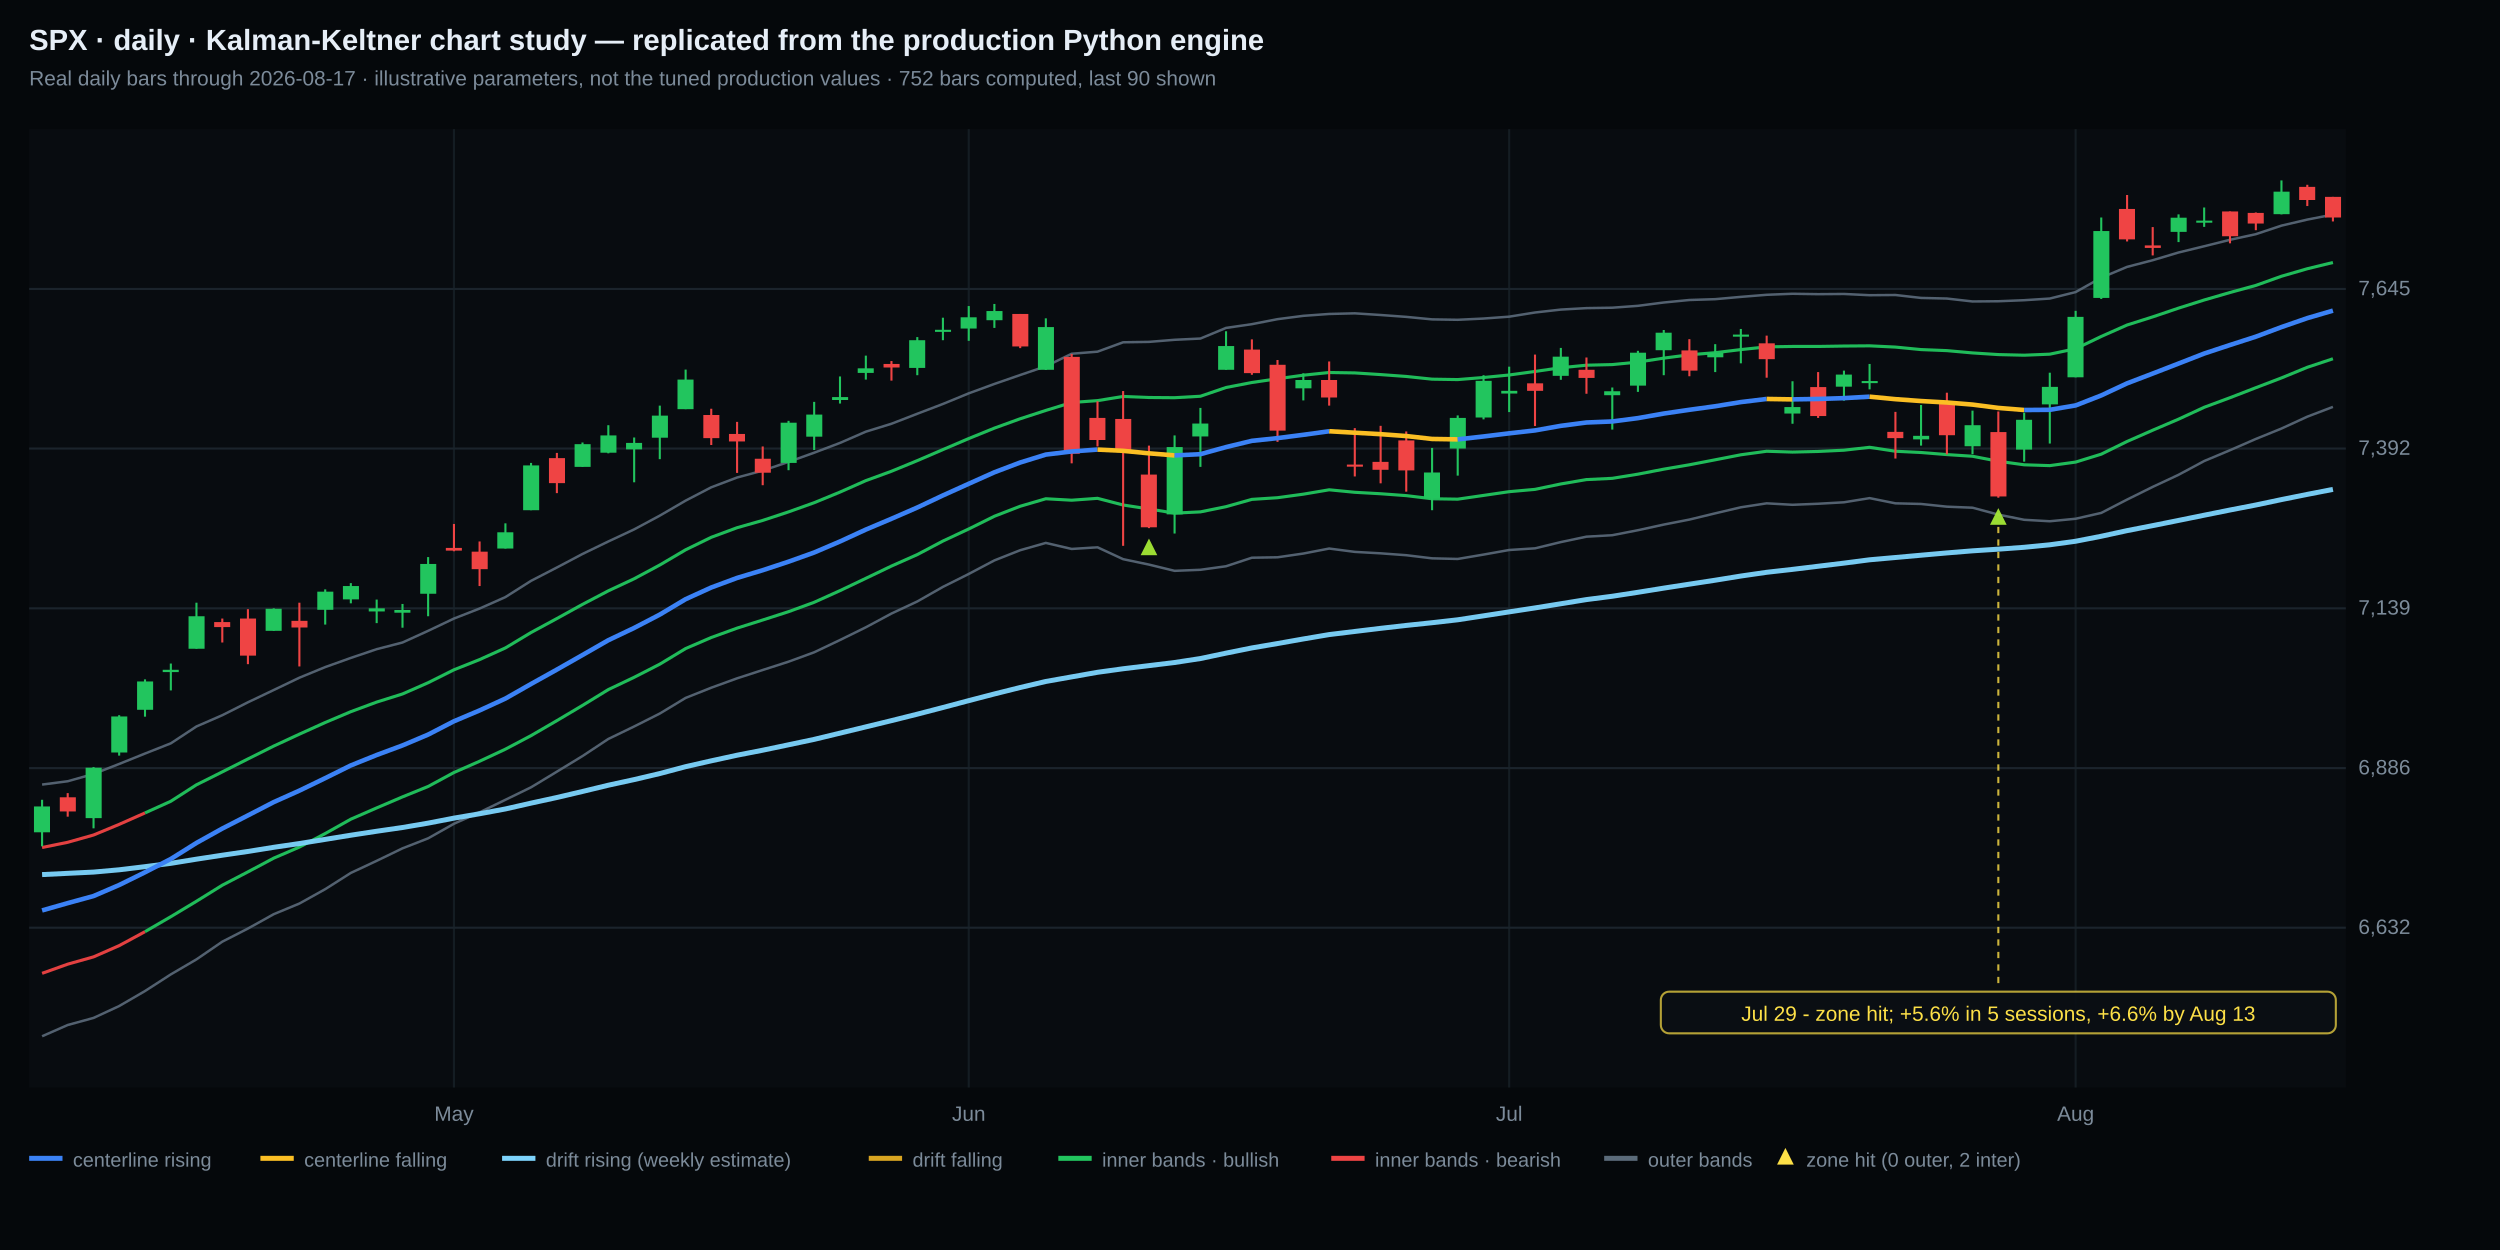
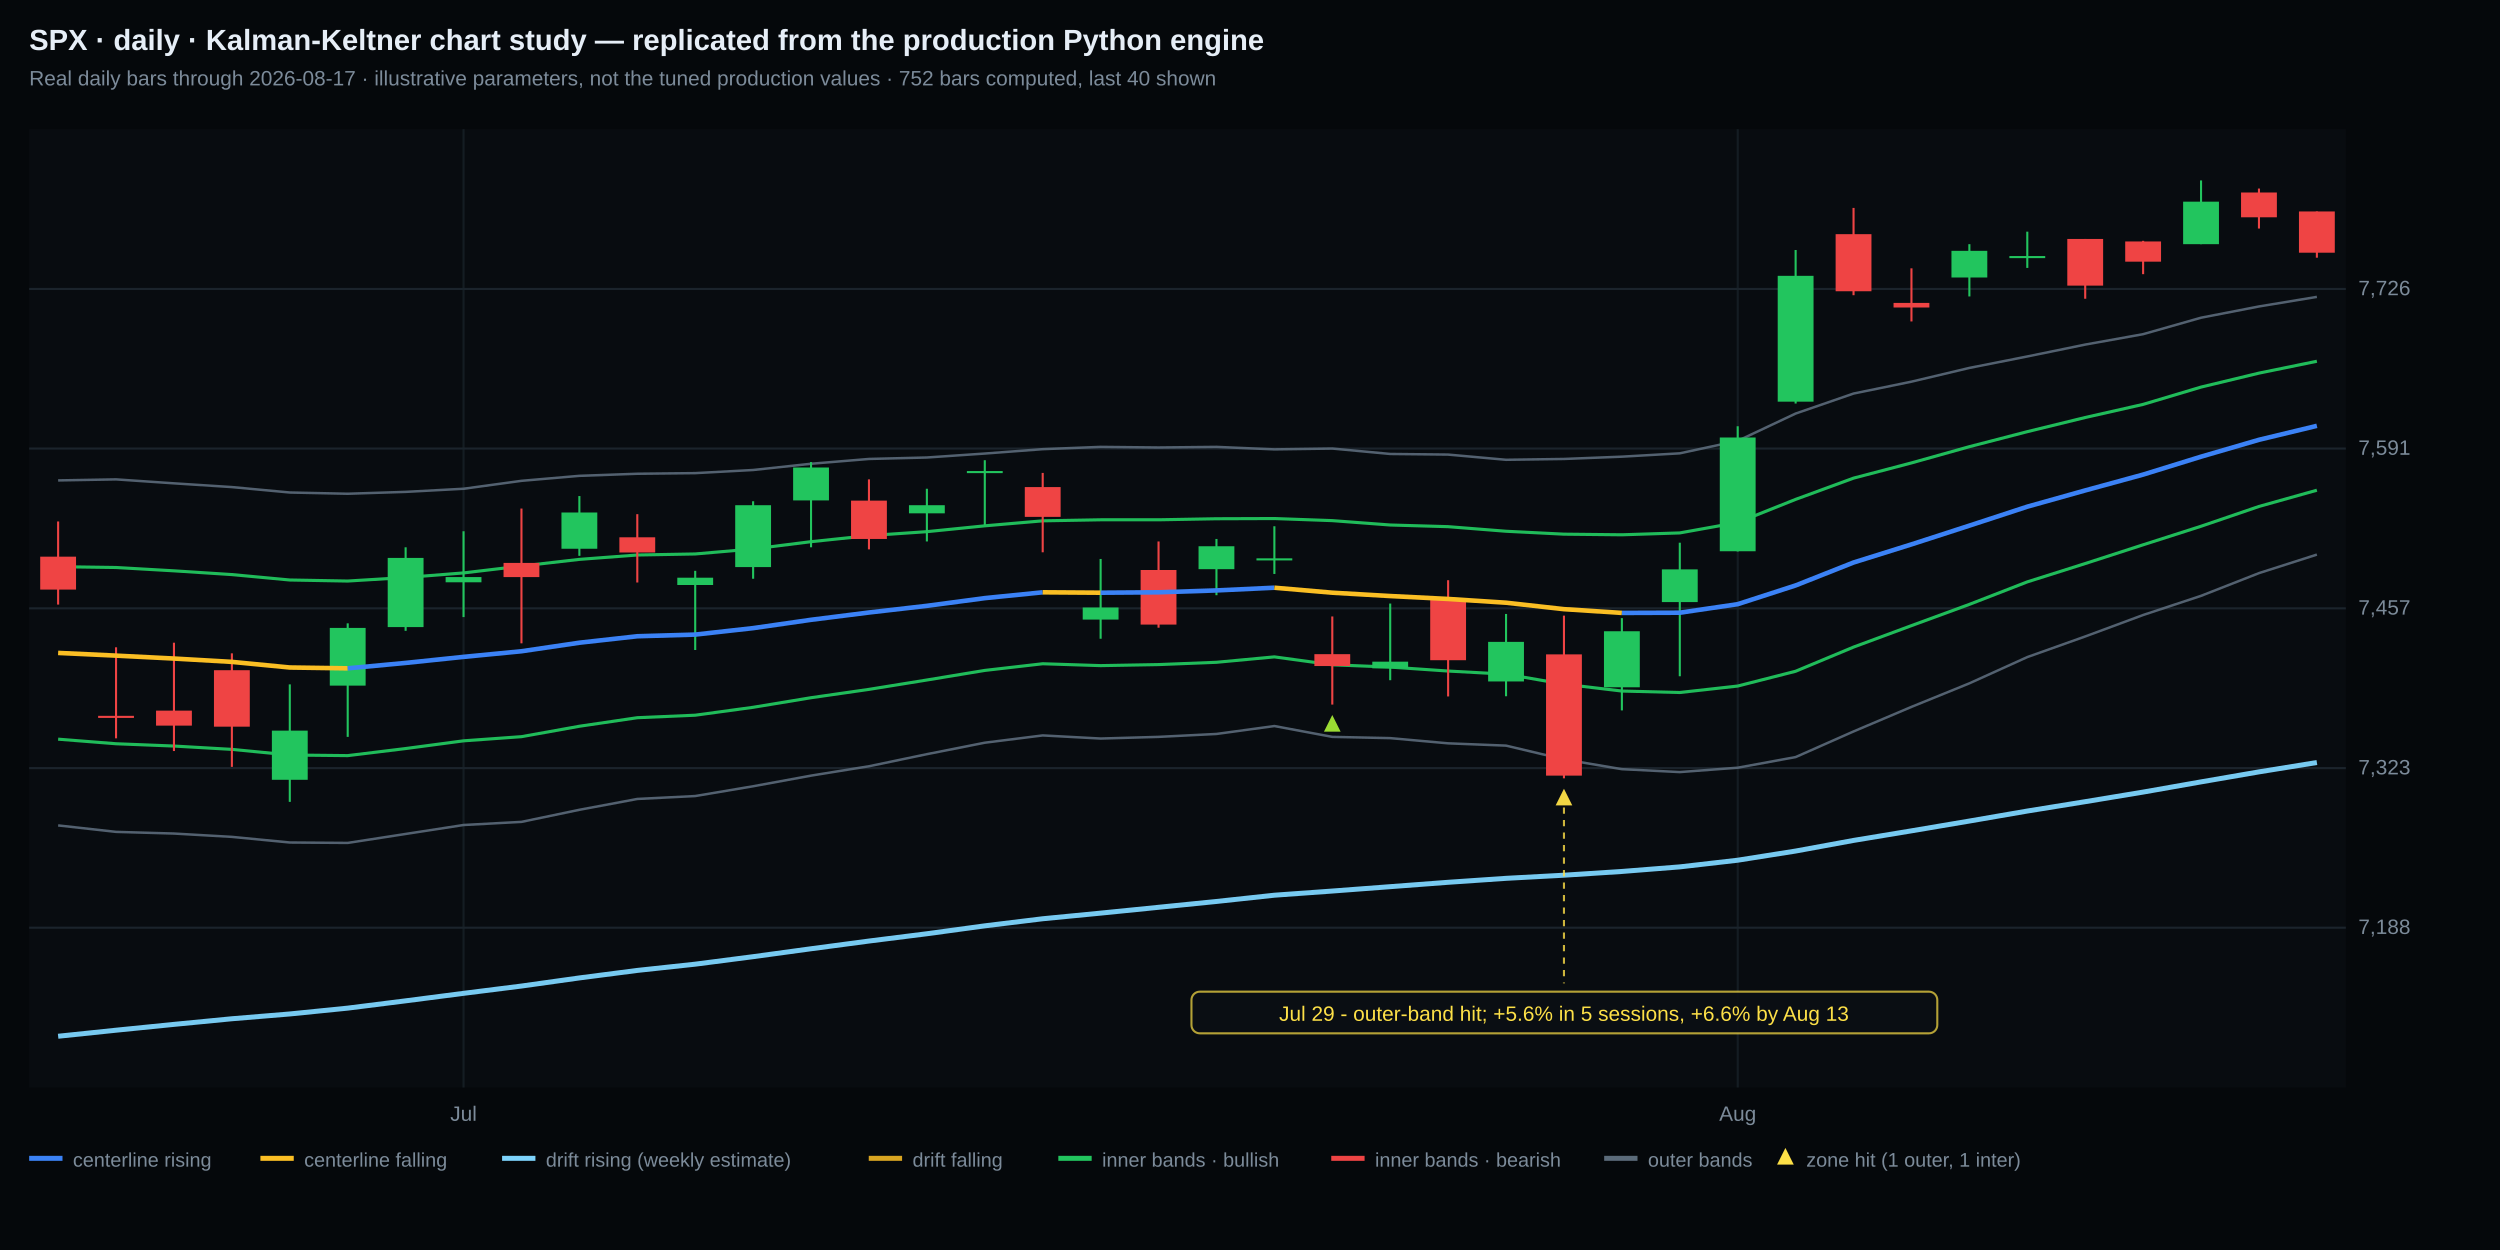
<svg xmlns="http://www.w3.org/2000/svg" viewBox="0 0 1200 600" role="img" font-family="Segoe UI, Arial, Helvetica, sans-serif">
  <rect x="0" y="0" width="1200" height="600" fill="#05080B" />
  <rect x="14" y="62" width="1112" height="460" fill="#080C10" />
  <line x1="14" y1="445.3" x2="1126" y2="445.3" stroke="#1B242C" />
-   <text x="1132" y="448.3" font-size="10" fill="#7C8B9A">6,632</text>
+   <text x="1132" y="448.3" font-size="10" fill="#7C8B9A">7,188</text>
  <line x1="14" y1="368.7" x2="1126" y2="368.7" stroke="#1B242C" />
-   <text x="1132" y="371.7" font-size="10" fill="#7C8B9A">6,886</text>
+   <text x="1132" y="371.7" font-size="10" fill="#7C8B9A">7,323</text>
  <line x1="14" y1="292.0" x2="1126" y2="292.0" stroke="#1B242C" />
-   <text x="1132" y="295.0" font-size="10" fill="#7C8B9A">7,139</text>
+   <text x="1132" y="295.0" font-size="10" fill="#7C8B9A">7,457</text>
  <line x1="14" y1="215.3" x2="1126" y2="215.3" stroke="#1B242C" />
-   <text x="1132" y="218.3" font-size="10" fill="#7C8B9A">7,392</text>
+   <text x="1132" y="218.3" font-size="10" fill="#7C8B9A">7,591</text>
  <line x1="14" y1="138.7" x2="1126" y2="138.7" stroke="#1B242C" />
-   <text x="1132" y="141.7" font-size="10" fill="#7C8B9A">7,645</text>
-   <line x1="217.9" y1="62" x2="217.9" y2="522" stroke="#1B242C" stroke-opacity="0.7" />
-   <text x="217.9" y="538" font-size="10" fill="#7C8B9A" text-anchor="middle">May</text>
-   <line x1="465.0" y1="62" x2="465.0" y2="522" stroke="#1B242C" stroke-opacity="0.7" />
-   <text x="465.0" y="538" font-size="10" fill="#7C8B9A" text-anchor="middle">Jun</text>
-   <line x1="724.4" y1="62" x2="724.4" y2="522" stroke="#1B242C" stroke-opacity="0.7" />
-   <text x="724.4" y="538" font-size="10" fill="#7C8B9A" text-anchor="middle">Jul</text>
-   <line x1="996.3" y1="62" x2="996.3" y2="522" stroke="#1B242C" stroke-opacity="0.7" />
-   <text x="996.3" y="538" font-size="10" fill="#7C8B9A" text-anchor="middle">Aug</text>
-   <polyline points="20.2,376.6 32.5,375.0 44.9,371.5 57.2,366.7 69.6,361.7 82.0,356.8 94.3,348.7 106.7,343.3 119.0,337.1 131.4,331.2 143.7,325.3 156.1,320.2 168.4,315.8 180.8,311.6 193.2,308.4 205.5,302.8 217.9,296.9 230.2,292.1 242.6,286.6 254.9,278.8 267.3,272.4 279.6,265.9 292.0,259.9 304.4,254.1 316.7,247.5 329.1,240.3 341.4,233.9 353.8,229.2 366.1,225.9 378.5,221.7 390.8,217.3 403.2,212.6 415.6,207.2 427.9,203.4 440.3,198.6 452.6,193.9 465.0,188.8 477.3,184.3 489.7,180.0 502.0,175.8 514.4,169.8 526.8,168.8 539.1,164.3 551.5,164.1 563.8,163.1 576.2,162.5 588.5,157.4 600.9,155.6 613.2,153.2 625.6,151.6 638.0,150.7 650.3,150.4 662.7,151.2 675.0,152.1 687.4,153.3 699.7,153.5 712.1,152.9 724.4,152.0 736.8,150.0 749.2,148.6 761.5,147.9 773.9,147.7 786.2,146.8 798.6,145.2 810.9,144.0 823.3,143.6 835.6,142.5 848.0,141.5 860.4,141.0 872.7,141.2 885.1,141.1 897.4,141.7 909.8,141.6 922.1,143.0 934.5,143.3 946.8,144.7 959.2,144.6 971.6,144.1 983.9,143.3 996.3,140.2 1008.6,133.3 1021.0,128.1 1033.3,124.9 1045.7,121.2 1058.0,118.2 1070.4,115.1 1082.8,112.4 1095.1,108.3 1107.5,105.4 1119.8,103.0" fill="none" stroke="#5B6B7A" stroke-width="1.2" stroke-opacity="0.9" />
-   <polyline points="20.2,497.4 32.5,492.0 44.9,488.6 57.2,482.9 69.6,475.7 82.0,467.7 94.3,460.5 106.7,452.0 119.0,445.7 131.4,438.8 143.7,433.7 156.1,426.8 168.4,419.0 180.8,413.2 193.2,407.2 205.5,402.4 217.9,395.4 230.2,389.9 242.6,383.9 254.9,377.9 267.3,370.4 279.6,362.9 292.0,354.7 304.4,348.7 316.7,342.5 329.1,335.0 341.4,330.1 353.8,325.6 366.1,321.6 378.5,317.6 390.8,313.1 403.2,307.2 415.6,301.1 427.9,294.5 440.3,288.7 452.6,281.7 465.0,275.5 477.3,269.0 489.7,264.1 502.0,260.6 514.4,263.5 526.8,262.7 539.1,268.4 551.5,271.0 563.8,274.0 576.2,273.5 588.5,271.8 600.9,267.7 613.2,267.5 625.6,265.7 638.0,263.3 650.3,264.9 662.7,265.6 675.0,266.5 687.4,268.0 699.7,268.3 712.1,266.2 724.4,264.0 736.8,263.2 749.2,260.2 761.5,257.6 773.9,256.9 786.2,254.5 798.6,251.8 810.9,249.4 823.3,246.4 835.6,243.5 848.0,241.6 860.4,242.3 872.7,241.8 885.1,241.1 897.4,239.1 909.8,241.6 922.1,241.9 934.5,243.2 946.8,243.7 959.2,247.0 971.6,249.5 983.9,250.2 996.3,249.0 1008.6,246.2 1021.0,239.8 1033.3,233.7 1045.7,227.9 1058.0,221.3 1070.4,216.1 1082.8,210.7 1095.1,205.7 1107.5,200.0 1119.8,195.3" fill="none" stroke="#5B6B7A" stroke-width="1.2" stroke-opacity="0.9" />
-   <polyline points="20.2,406.8 32.5,404.3 44.9,400.8 57.2,395.7 69.6,390.2" fill="none" stroke="#EF4444" stroke-width="1.5" stroke-opacity="0.95" />
-   <polyline points="69.6,390.2 82.0,384.6 94.3,376.7 106.7,370.5 119.0,364.3 131.4,358.1 143.7,352.4 156.1,346.8 168.4,341.6 180.8,337.0 193.2,333.1 205.5,327.7 217.9,321.5 230.2,316.6 242.6,311.0 254.9,303.6 267.3,296.9 279.6,290.1 292.0,283.6 304.4,277.8 316.7,271.2 329.1,263.9 341.4,257.9 353.8,253.3 366.1,249.8 378.5,245.7 390.8,241.3 403.2,236.2 415.6,230.7 427.9,226.2 440.3,221.1 452.6,215.8 465.0,210.5 477.3,205.5 489.7,201.0 502.0,197.0 514.4,193.2 526.8,192.3 539.1,190.3 551.5,190.8 563.8,190.9 576.2,190.2 588.5,186.0 600.9,183.6 613.2,181.8 625.6,180.1 638.0,178.8 650.3,179.0 662.7,179.8 675.0,180.7 687.4,182.0 699.7,182.2 712.1,181.2 724.4,180.0 736.8,178.3 749.2,176.5 761.5,175.3 773.9,175.0 786.2,173.8 798.6,171.9 810.9,170.3 823.3,169.3 835.6,167.8 848.0,166.5 860.4,166.3 872.7,166.3 885.1,166.1 897.4,166.0 909.8,166.6 922.1,167.8 934.5,168.3 946.8,169.4 959.2,170.2 971.6,170.5 983.9,170.0 996.3,167.4 1008.6,161.5 1021.0,156.0 1033.3,152.1 1045.7,147.9 1058.0,144.0 1070.4,140.4 1082.8,137.0 1095.1,132.6 1107.5,129.0 1119.8,126.0" fill="none" stroke="#22C55E" stroke-width="1.5" stroke-opacity="0.95" />
-   <polyline points="20.2,467.2 32.5,462.8 44.9,459.3 57.2,453.9 69.6,447.2" fill="none" stroke="#EF4444" stroke-width="1.5" stroke-opacity="0.95" />
-   <polyline points="69.6,447.2 82.0,440.0 94.3,432.6 106.7,424.9 119.0,418.5 131.4,411.9 143.7,406.6 156.1,400.1 168.4,393.2 180.8,387.8 193.2,382.5 205.5,377.5 217.9,370.8 230.2,365.4 242.6,359.6 254.9,353.1 267.3,345.9 279.6,338.6 292.0,331.0 304.4,325.1 316.7,318.8 329.1,311.3 341.4,306.0 353.8,301.5 366.1,297.6 378.5,293.6 390.8,289.1 403.2,283.5 415.6,277.6 427.9,271.7 440.3,266.2 452.6,259.7 465.0,253.9 477.3,247.8 489.7,243.0 502.0,239.4 514.4,240.1 526.8,239.2 539.1,242.4 551.5,244.3 563.8,246.3 576.2,245.7 588.5,243.2 600.9,239.7 613.2,238.9 625.6,237.2 638.0,235.1 650.3,236.3 662.7,237.0 675.0,237.9 687.4,239.4 699.7,239.6 712.1,237.8 724.4,236.0 736.8,234.9 749.2,232.3 761.5,230.2 773.9,229.6 786.2,227.6 798.6,225.2 810.9,223.1 823.3,220.7 835.6,218.3 848.0,216.6 860.4,217.0 872.7,216.7 885.1,216.1 897.4,214.7 909.8,216.6 922.1,217.2 934.5,218.2 946.8,219.0 959.2,221.4 971.6,223.1 983.9,223.5 996.3,221.8 1008.6,218.0 1021.0,211.9 1033.3,206.5 1045.7,201.2 1058.0,195.5 1070.4,190.9 1082.8,186.1 1095.1,181.4 1107.5,176.3 1119.8,172.2" fill="none" stroke="#22C55E" stroke-width="1.5" stroke-opacity="0.95" />
-   <line x1="20.2" y1="383.9" x2="20.2" y2="406.2" stroke="#22C55E" stroke-width="1" />
-   <rect x="16.3" y="387.1" width="7.7" height="12.4" fill="#22C55E" />
-   <line x1="32.5" y1="380.7" x2="32.5" y2="392.0" stroke="#EF4444" stroke-width="1" />
-   <rect x="28.7" y="382.7" width="7.7" height="6.8" fill="#EF4444" />
-   <line x1="44.9" y1="368.2" x2="44.9" y2="397.6" stroke="#22C55E" stroke-width="1" />
-   <rect x="41.1" y="368.5" width="7.7" height="24.2" fill="#22C55E" />
-   <line x1="57.2" y1="343.3" x2="57.2" y2="362.7" stroke="#22C55E" stroke-width="1" />
-   <rect x="53.4" y="343.9" width="7.7" height="17.3" fill="#22C55E" />
-   <line x1="69.6" y1="326.1" x2="69.6" y2="344.0" stroke="#22C55E" stroke-width="1" />
-   <rect x="65.8" y="327.1" width="7.7" height="13.6" fill="#22C55E" />
-   <line x1="82.0" y1="318.5" x2="82.0" y2="331.4" stroke="#22C55E" stroke-width="1" />
-   <rect x="78.1" y="321.5" width="7.7" height="1.1" fill="#22C55E" />
-   <line x1="94.3" y1="289.3" x2="94.3" y2="311.4" stroke="#22C55E" stroke-width="1" />
-   <rect x="90.5" y="295.8" width="7.7" height="15.6" fill="#22C55E" />
-   <line x1="106.7" y1="296.9" x2="106.7" y2="308.4" stroke="#EF4444" stroke-width="1" />
-   <rect x="102.8" y="298.6" width="7.7" height="2.4" fill="#EF4444" />
-   <line x1="119.0" y1="292.4" x2="119.0" y2="318.8" stroke="#EF4444" stroke-width="1" />
-   <rect x="115.2" y="296.9" width="7.7" height="17.8" fill="#EF4444" />
-   <line x1="131.4" y1="292.0" x2="131.4" y2="302.8" stroke="#22C55E" stroke-width="1" />
-   <rect x="127.5" y="292.2" width="7.7" height="10.6" fill="#22C55E" />
-   <line x1="143.7" y1="289.3" x2="143.7" y2="319.9" stroke="#EF4444" stroke-width="1" />
-   <rect x="139.9" y="298.0" width="7.7" height="3.2" fill="#EF4444" />
-   <line x1="156.1" y1="282.9" x2="156.1" y2="299.8" stroke="#22C55E" stroke-width="1" />
-   <rect x="152.3" y="284.0" width="7.7" height="8.7" fill="#22C55E" />
-   <line x1="168.4" y1="279.9" x2="168.4" y2="289.6" stroke="#22C55E" stroke-width="1" />
-   <rect x="164.6" y="281.3" width="7.7" height="6.4" fill="#22C55E" />
-   <line x1="180.8" y1="287.8" x2="180.8" y2="299.1" stroke="#22C55E" stroke-width="1" />
-   <rect x="177.0" y="292.0" width="7.7" height="1.5" fill="#22C55E" />
-   <line x1="193.2" y1="289.9" x2="193.2" y2="301.3" stroke="#22C55E" stroke-width="1" />
-   <rect x="189.3" y="292.8" width="7.7" height="1.3" fill="#22C55E" />
-   <line x1="205.5" y1="267.4" x2="205.5" y2="295.8" stroke="#22C55E" stroke-width="1" />
-   <rect x="201.7" y="270.7" width="7.7" height="14.3" fill="#22C55E" />
-   <line x1="217.9" y1="251.5" x2="217.9" y2="264.6" stroke="#EF4444" stroke-width="1" />
-   <rect x="214.0" y="263.0" width="7.7" height="1.3" fill="#EF4444" />
-   <line x1="230.2" y1="259.9" x2="230.2" y2="281.3" stroke="#EF4444" stroke-width="1" />
-   <rect x="226.4" y="264.8" width="7.7" height="8.4" fill="#EF4444" />
-   <line x1="242.6" y1="251.2" x2="242.6" y2="263.3" stroke="#22C55E" stroke-width="1" />
-   <rect x="238.7" y="255.5" width="7.7" height="7.8" fill="#22C55E" />
-   <line x1="254.9" y1="222.2" x2="254.9" y2="244.9" stroke="#22C55E" stroke-width="1" />
-   <rect x="251.1" y="223.4" width="7.7" height="21.5" fill="#22C55E" />
-   <line x1="267.3" y1="217.4" x2="267.3" y2="236.7" stroke="#EF4444" stroke-width="1" />
-   <rect x="263.5" y="219.9" width="7.7" height="12.0" fill="#EF4444" />
-   <line x1="279.6" y1="212.4" x2="279.6" y2="224.1" stroke="#22C55E" stroke-width="1" />
-   <rect x="275.8" y="213.2" width="7.7" height="10.9" fill="#22C55E" />
-   <line x1="292.0" y1="204.1" x2="292.0" y2="217.6" stroke="#22C55E" stroke-width="1" />
-   <rect x="288.2" y="209.0" width="7.7" height="8.3" fill="#22C55E" />
-   <line x1="304.4" y1="210.0" x2="304.4" y2="231.5" stroke="#22C55E" stroke-width="1" />
-   <rect x="300.5" y="212.6" width="7.7" height="3.1" fill="#22C55E" />
-   <line x1="316.7" y1="194.7" x2="316.7" y2="220.4" stroke="#22C55E" stroke-width="1" />
-   <rect x="312.9" y="199.5" width="7.7" height="10.6" fill="#22C55E" />
-   <line x1="329.1" y1="177.4" x2="329.1" y2="196.4" stroke="#22C55E" stroke-width="1" />
-   <rect x="325.2" y="182.2" width="7.7" height="14.2" fill="#22C55E" />
-   <line x1="341.4" y1="196.2" x2="341.4" y2="213.6" stroke="#EF4444" stroke-width="1" />
-   <rect x="337.6" y="199.2" width="7.7" height="11.1" fill="#EF4444" />
-   <line x1="353.8" y1="202.5" x2="353.8" y2="227.0" stroke="#EF4444" stroke-width="1" />
-   <rect x="349.9" y="208.3" width="7.7" height="3.6" fill="#EF4444" />
-   <line x1="366.1" y1="214.3" x2="366.1" y2="232.9" stroke="#EF4444" stroke-width="1" />
-   <rect x="362.3" y="220.2" width="7.7" height="6.7" fill="#EF4444" />
-   <line x1="378.5" y1="202.0" x2="378.5" y2="225.7" stroke="#22C55E" stroke-width="1" />
-   <rect x="374.7" y="202.9" width="7.7" height="19.3" fill="#22C55E" />
-   <line x1="390.8" y1="192.9" x2="390.8" y2="216.0" stroke="#22C55E" stroke-width="1" />
-   <rect x="387.0" y="199.0" width="7.7" height="10.6" fill="#22C55E" />
-   <line x1="403.2" y1="180.7" x2="403.2" y2="193.7" stroke="#22C55E" stroke-width="1" />
-   <rect x="399.4" y="190.6" width="7.7" height="1.4" fill="#22C55E" />
-   <line x1="415.6" y1="170.7" x2="415.6" y2="182.2" stroke="#22C55E" stroke-width="1" />
-   <rect x="411.7" y="176.8" width="7.7" height="2.2" fill="#22C55E" />
-   <line x1="427.9" y1="173.3" x2="427.9" y2="182.7" stroke="#EF4444" stroke-width="1" />
-   <rect x="424.1" y="174.7" width="7.7" height="1.7" fill="#EF4444" />
-   <line x1="440.3" y1="161.8" x2="440.3" y2="180.1" stroke="#22C55E" stroke-width="1" />
-   <rect x="436.4" y="163.3" width="7.7" height="13.3" fill="#22C55E" />
-   <line x1="452.6" y1="152.5" x2="452.6" y2="163.3" stroke="#22C55E" stroke-width="1" />
-   <rect x="448.8" y="158.3" width="7.7" height="1.0" fill="#22C55E" />
-   <line x1="465.0" y1="146.9" x2="465.0" y2="163.6" stroke="#22C55E" stroke-width="1" />
-   <rect x="461.1" y="152.3" width="7.7" height="5.4" fill="#22C55E" />
-   <line x1="477.3" y1="145.9" x2="477.3" y2="157.4" stroke="#22C55E" stroke-width="1" />
-   <rect x="473.5" y="149.3" width="7.7" height="4.4" fill="#22C55E" />
-   <line x1="489.7" y1="150.7" x2="489.7" y2="167.1" stroke="#EF4444" stroke-width="1" />
-   <rect x="485.9" y="150.7" width="7.7" height="15.6" fill="#EF4444" />
-   <line x1="502.0" y1="152.8" x2="502.0" y2="177.6" stroke="#22C55E" stroke-width="1" />
-   <rect x="498.2" y="157.0" width="7.7" height="20.5" fill="#22C55E" />
-   <line x1="514.4" y1="169.9" x2="514.4" y2="222.4" stroke="#EF4444" stroke-width="1" />
-   <rect x="510.6" y="171.3" width="7.7" height="46.5" fill="#EF4444" />
-   <line x1="526.8" y1="192.6" x2="526.8" y2="214.3" stroke="#EF4444" stroke-width="1" />
-   <rect x="522.9" y="200.6" width="7.7" height="10.6" fill="#EF4444" />
-   <line x1="539.1" y1="187.7" x2="539.1" y2="262.0" stroke="#EF4444" stroke-width="1" />
-   <rect x="535.3" y="201.1" width="7.7" height="15.8" fill="#EF4444" />
-   <line x1="551.5" y1="213.9" x2="551.5" y2="253.5" stroke="#EF4444" stroke-width="1" />
-   <rect x="547.6" y="227.8" width="7.7" height="25.3" fill="#EF4444" />
-   <line x1="563.8" y1="209.0" x2="563.8" y2="256.1" stroke="#22C55E" stroke-width="1" />
-   <rect x="560.0" y="214.6" width="7.7" height="32.3" fill="#22C55E" />
-   <line x1="576.2" y1="195.8" x2="576.2" y2="224.1" stroke="#22C55E" stroke-width="1" />
-   <rect x="572.3" y="203.3" width="7.7" height="6.2" fill="#22C55E" />
-   <line x1="588.5" y1="159.0" x2="588.5" y2="177.5" stroke="#22C55E" stroke-width="1" />
-   <rect x="584.7" y="166.1" width="7.7" height="11.4" fill="#22C55E" />
-   <line x1="600.9" y1="162.9" x2="600.9" y2="179.9" stroke="#EF4444" stroke-width="1" />
-   <rect x="597.1" y="167.8" width="7.7" height="11.3" fill="#EF4444" />
-   <line x1="613.2" y1="172.8" x2="613.2" y2="212.1" stroke="#EF4444" stroke-width="1" />
-   <rect x="609.4" y="175.1" width="7.7" height="31.6" fill="#EF4444" />
-   <line x1="625.6" y1="179.2" x2="625.6" y2="192.2" stroke="#22C55E" stroke-width="1" />
-   <rect x="621.8" y="182.4" width="7.7" height="4.0" fill="#22C55E" />
-   <line x1="638.0" y1="173.5" x2="638.0" y2="194.7" stroke="#EF4444" stroke-width="1" />
-   <rect x="634.1" y="182.4" width="7.7" height="8.4" fill="#EF4444" />
-   <line x1="650.3" y1="205.5" x2="650.3" y2="228.7" stroke="#EF4444" stroke-width="1" />
-   <rect x="646.5" y="223.0" width="7.7" height="1.0" fill="#EF4444" />
-   <line x1="662.7" y1="204.4" x2="662.7" y2="232.0" stroke="#EF4444" stroke-width="1" />
-   <rect x="658.8" y="221.7" width="7.7" height="3.8" fill="#EF4444" />
-   <line x1="675.0" y1="207.1" x2="675.0" y2="236.0" stroke="#EF4444" stroke-width="1" />
-   <rect x="671.2" y="211.4" width="7.7" height="14.4" fill="#EF4444" />
-   <line x1="687.4" y1="215.0" x2="687.4" y2="244.9" stroke="#22C55E" stroke-width="1" />
-   <rect x="683.5" y="226.8" width="7.7" height="12.5" fill="#22C55E" />
-   <line x1="699.7" y1="199.4" x2="699.7" y2="228.3" stroke="#22C55E" stroke-width="1" />
-   <rect x="695.9" y="200.6" width="7.7" height="14.7" fill="#22C55E" />
-   <line x1="712.1" y1="180.1" x2="712.1" y2="201.3" stroke="#22C55E" stroke-width="1" />
-   <rect x="708.3" y="182.8" width="7.7" height="17.6" fill="#22C55E" />
-   <line x1="724.4" y1="176.0" x2="724.4" y2="197.8" stroke="#22C55E" stroke-width="1" />
-   <rect x="720.6" y="187.6" width="7.7" height="1.3" fill="#22C55E" />
-   <line x1="736.8" y1="170.2" x2="736.8" y2="204.5" stroke="#EF4444" stroke-width="1" />
-   <rect x="733.0" y="184.0" width="7.7" height="3.6" fill="#EF4444" />
-   <line x1="749.2" y1="167.0" x2="749.2" y2="182.3" stroke="#22C55E" stroke-width="1" />
-   <rect x="745.3" y="171.2" width="7.7" height="9.2" fill="#22C55E" />
-   <line x1="761.5" y1="171.6" x2="761.5" y2="189.0" stroke="#EF4444" stroke-width="1" />
-   <rect x="757.7" y="177.5" width="7.7" height="3.9" fill="#EF4444" />
-   <line x1="773.9" y1="186.0" x2="773.9" y2="206.2" stroke="#22C55E" stroke-width="1" />
-   <rect x="770.0" y="187.8" width="7.7" height="1.9" fill="#22C55E" />
-   <line x1="786.2" y1="168.4" x2="786.2" y2="188.1" stroke="#22C55E" stroke-width="1" />
-   <rect x="782.4" y="169.3" width="7.7" height="15.8" fill="#22C55E" />
-   <line x1="798.6" y1="158.4" x2="798.6" y2="180.1" stroke="#22C55E" stroke-width="1" />
-   <rect x="794.7" y="159.7" width="7.7" height="8.4" fill="#22C55E" />
-   <line x1="810.9" y1="162.8" x2="810.9" y2="180.6" stroke="#EF4444" stroke-width="1" />
-   <rect x="807.1" y="168.2" width="7.7" height="9.7" fill="#EF4444" />
-   <line x1="823.3" y1="165.2" x2="823.3" y2="178.6" stroke="#22C55E" stroke-width="1" />
-   <rect x="819.5" y="169.4" width="7.7" height="2.1" fill="#22C55E" />
-   <line x1="835.6" y1="157.9" x2="835.6" y2="174.4" stroke="#22C55E" stroke-width="1" />
-   <rect x="831.8" y="160.6" width="7.7" height="1.0" fill="#22C55E" />
-   <line x1="848.0" y1="161.1" x2="848.0" y2="181.3" stroke="#EF4444" stroke-width="1" />
-   <rect x="844.2" y="164.8" width="7.7" height="7.6" fill="#EF4444" />
-   <line x1="860.4" y1="183.0" x2="860.4" y2="203.4" stroke="#22C55E" stroke-width="1" />
-   <rect x="856.5" y="195.4" width="7.7" height="3.1" fill="#22C55E" />
-   <line x1="872.7" y1="178.6" x2="872.7" y2="200.6" stroke="#EF4444" stroke-width="1" />
-   <rect x="868.9" y="185.8" width="7.7" height="13.9" fill="#EF4444" />
-   <line x1="885.1" y1="177.9" x2="885.1" y2="192.3" stroke="#22C55E" stroke-width="1" />
-   <rect x="881.2" y="179.8" width="7.7" height="5.8" fill="#22C55E" />
-   <line x1="897.4" y1="174.7" x2="897.4" y2="186.9" stroke="#22C55E" stroke-width="1" />
-   <rect x="893.6" y="182.9" width="7.7" height="1.0" fill="#22C55E" />
-   <line x1="909.8" y1="197.7" x2="909.8" y2="220.1" stroke="#EF4444" stroke-width="1" />
-   <rect x="905.9" y="207.3" width="7.7" height="3.0" fill="#EF4444" />
-   <line x1="922.1" y1="194.4" x2="922.1" y2="213.9" stroke="#22C55E" stroke-width="1" />
-   <rect x="918.3" y="209.2" width="7.7" height="1.7" fill="#22C55E" />
-   <line x1="934.5" y1="188.5" x2="934.5" y2="218.1" stroke="#EF4444" stroke-width="1" />
-   <rect x="930.7" y="193.4" width="7.7" height="15.5" fill="#EF4444" />
-   <line x1="946.8" y1="197.1" x2="946.8" y2="218.0" stroke="#22C55E" stroke-width="1" />
-   <rect x="943.0" y="204.1" width="7.7" height="10.1" fill="#22C55E" />
-   <line x1="959.2" y1="197.5" x2="959.2" y2="238.9" stroke="#EF4444" stroke-width="1" />
-   <rect x="955.4" y="207.4" width="7.7" height="30.9" fill="#EF4444" />
-   <line x1="971.6" y1="198.1" x2="971.6" y2="221.6" stroke="#22C55E" stroke-width="1" />
-   <rect x="967.7" y="201.5" width="7.7" height="14.3" fill="#22C55E" />
-   <line x1="983.9" y1="178.9" x2="983.9" y2="212.9" stroke="#22C55E" stroke-width="1" />
-   <rect x="980.1" y="185.7" width="7.7" height="8.4" fill="#22C55E" />
-   <line x1="996.3" y1="149.2" x2="996.3" y2="181.1" stroke="#22C55E" stroke-width="1" />
-   <rect x="992.4" y="152.1" width="7.7" height="29.0" fill="#22C55E" />
-   <line x1="1008.6" y1="104.4" x2="1008.6" y2="143.5" stroke="#22C55E" stroke-width="1" />
-   <rect x="1004.8" y="110.9" width="7.7" height="32.1" fill="#22C55E" />
-   <line x1="1021.0" y1="93.6" x2="1021.0" y2="115.9" stroke="#EF4444" stroke-width="1" />
-   <rect x="1017.1" y="100.3" width="7.7" height="14.6" fill="#EF4444" />
-   <line x1="1033.3" y1="109.0" x2="1033.3" y2="122.6" stroke="#EF4444" stroke-width="1" />
-   <rect x="1029.5" y="117.8" width="7.7" height="1.2" fill="#EF4444" />
-   <line x1="1045.7" y1="102.9" x2="1045.7" y2="116.2" stroke="#22C55E" stroke-width="1" />
-   <rect x="1041.9" y="104.5" width="7.7" height="6.8" fill="#22C55E" />
-   <line x1="1058.0" y1="99.6" x2="1058.0" y2="108.9" stroke="#22C55E" stroke-width="1" />
-   <rect x="1054.2" y="105.9" width="7.7" height="1.0" fill="#22C55E" />
-   <line x1="1070.4" y1="101.5" x2="1070.4" y2="116.8" stroke="#EF4444" stroke-width="1" />
-   <rect x="1066.6" y="101.5" width="7.7" height="11.9" fill="#EF4444" />
-   <line x1="1082.8" y1="102.0" x2="1082.8" y2="110.5" stroke="#EF4444" stroke-width="1" />
-   <rect x="1078.9" y="102.2" width="7.7" height="5.1" fill="#EF4444" />
-   <line x1="1095.1" y1="86.6" x2="1095.1" y2="102.9" stroke="#22C55E" stroke-width="1" />
-   <rect x="1091.3" y="92.0" width="7.7" height="10.8" fill="#22C55E" />
-   <line x1="1107.5" y1="88.7" x2="1107.5" y2="98.9" stroke="#EF4444" stroke-width="1" />
-   <rect x="1103.6" y="89.7" width="7.7" height="6.3" fill="#EF4444" />
-   <line x1="1119.8" y1="94.5" x2="1119.8" y2="106.3" stroke="#EF4444" stroke-width="1" />
-   <rect x="1116.0" y="94.5" width="7.7" height="9.9" fill="#EF4444" />
-   <polyline points="20.2,419.8 32.5,419.2 44.9,418.6 57.2,417.5 69.6,416.0 82.0,414.4 94.3,412.4 106.7,410.5 119.0,408.7 131.4,406.7 143.7,404.9 156.1,402.9 168.4,400.9 180.8,399.0 193.2,397.2 205.5,395.1 217.9,392.7 230.2,390.6 242.6,388.3 254.9,385.5 267.3,382.8 279.6,379.9 292.0,376.9 304.4,374.2 316.7,371.3 329.1,368.0 341.4,365.2 353.8,362.5 366.1,360.1 378.5,357.5 390.8,354.9 403.2,351.9 415.6,348.9 427.9,345.9 440.3,342.8 452.6,339.6 465.0,336.3 477.3,333.1 489.7,330.0 502.0,327.1 514.4,324.9 526.8,322.7 539.1,321.0 551.5,319.5 563.8,318.0 576.2,316.1 588.5,313.5 600.9,311.0 613.2,308.9 625.6,306.7 638.0,304.6 650.3,303.1 662.7,301.6 675.0,300.2 687.4,298.9 699.7,297.5 712.1,295.6 724.4,293.7 736.8,291.8 749.2,289.8 761.5,287.8 773.9,286.2 786.2,284.3 798.6,282.3 810.9,280.4 823.3,278.5 835.6,276.5 848.0,274.7 860.4,273.3 872.7,271.8 885.1,270.3 897.4,268.7 909.8,267.6 922.1,266.5 934.5,265.4 946.8,264.4 959.2,263.6 971.6,262.7 983.9,261.5 996.3,259.8 1008.6,257.4 1021.0,254.7 1033.3,252.3 1045.7,249.8 1058.0,247.3 1070.4,244.8 1082.8,242.4 1095.1,239.8 1107.5,237.3 1119.8,234.9" fill="none" stroke="#7DD3FC" stroke-width="2.4" stroke-opacity="0.95" stroke-linejoin="round" />
-   <polyline points="20.2,437.0 32.5,433.5 44.9,430.1 57.2,424.8 69.6,418.7 82.0,412.3 94.3,404.6 106.7,397.7 119.0,391.4 131.4,385.0 143.7,379.5 156.1,373.5 168.4,367.4 180.8,362.4 193.2,357.8 205.5,352.6 217.9,346.2 230.2,341.0 242.6,335.3 254.9,328.3 267.3,321.4 279.6,314.4 292.0,307.3 304.4,301.4 316.7,295.0 329.1,287.6 341.4,282.0 353.8,277.4 366.1,273.7 378.5,269.6 390.8,265.2 403.2,259.9 415.6,254.2 427.9,249.0 440.3,243.6 452.6,237.8 465.0,232.2 477.3,226.7 489.7,222.0 502.0,218.2 514.4,216.7 526.8,215.8" fill="none" stroke="#3B82F6" stroke-width="2.2" stroke-opacity="1.0" stroke-linejoin="round" />
-   <polyline points="526.8,215.8 539.1,216.4 551.5,217.6 563.8,218.6" fill="none" stroke="#FBBF24" stroke-width="2.2" stroke-opacity="1.0" stroke-linejoin="round" />
-   <polyline points="563.8,218.6 576.2,218.0 588.5,214.6 600.9,211.6 613.2,210.3 625.6,208.7 638.0,207.0" fill="none" stroke="#3B82F6" stroke-width="2.2" stroke-opacity="1.0" stroke-linejoin="round" />
-   <polyline points="638.0,207.0 650.3,207.7 662.7,208.4 675.0,209.3 687.4,210.7 699.7,210.9" fill="none" stroke="#FBBF24" stroke-width="2.2" stroke-opacity="1.0" stroke-linejoin="round" />
-   <polyline points="699.7,210.9 712.1,209.5 724.4,208.0 736.8,206.6 749.2,204.4 761.5,202.8 773.9,202.3 786.2,200.7 798.6,198.5 810.9,196.7 823.3,195.0 835.6,193.0 848.0,191.5" fill="none" stroke="#3B82F6" stroke-width="2.2" stroke-opacity="1.0" stroke-linejoin="round" />
-   <polyline points="848.0,191.5 860.4,191.7" fill="none" stroke="#FBBF24" stroke-width="2.2" stroke-opacity="1.0" stroke-linejoin="round" />
-   <polyline points="860.4,191.7 872.7,191.5 885.1,191.1 897.4,190.4" fill="none" stroke="#3B82F6" stroke-width="2.2" stroke-opacity="1.0" stroke-linejoin="round" />
-   <polyline points="897.4,190.4 909.8,191.6 922.1,192.5 934.5,193.2 946.8,194.2 959.2,195.8 971.6,196.8" fill="none" stroke="#FBBF24" stroke-width="2.2" stroke-opacity="1.0" stroke-linejoin="round" />
-   <polyline points="971.6,196.8 983.9,196.7 996.3,194.6 1008.6,189.8 1021.0,184.0 1033.3,179.3 1045.7,174.5 1058.0,169.7 1070.4,165.6 1082.8,161.6 1095.1,157.0 1107.5,152.7 1119.8,149.1" fill="none" stroke="#3B82F6" stroke-width="2.2" stroke-opacity="1.0" stroke-linejoin="round" />
-   <polygon points="551.5,258.5 547.5,266.5 555.5,266.5" fill="#A3E635" fill-opacity="0.95" />
-   <polygon points="959.2,243.9 955.2,251.9 963.2,251.9" fill="#A3E635" fill-opacity="0.95" />
-   <line x1="959.2" y1="252.9" x2="959.2" y2="472.0" stroke="#FDE047" stroke-width="1" stroke-dasharray="3 3" stroke-opacity="0.8" />
-   <rect x="797.2" y="476.0" width="324" height="20" rx="4" fill="#0A0F14" fill-opacity="0.92" stroke="#FDE047" stroke-opacity="0.7" />
-   <text x="959.2" y="490.0" font-size="10" fill="#FDE047" text-anchor="middle">Jul 29 - zone hit; +5.6% in 5 sessions, +6.6% by Aug 13</text>
+   <text x="1132" y="141.7" font-size="10" fill="#7C8B9A">7,726</text>
+   <line x1="222.5" y1="62" x2="222.5" y2="522" stroke="#1B242C" stroke-opacity="0.7" />
+   <text x="222.5" y="538" font-size="10" fill="#7C8B9A" text-anchor="middle">Jul</text>
+   <line x1="834.1" y1="62" x2="834.1" y2="522" stroke="#1B242C" stroke-opacity="0.7" />
+   <text x="834.1" y="538" font-size="10" fill="#7C8B9A" text-anchor="middle">Aug</text>
+   <polyline points="27.9,230.6 55.7,230.1 83.5,232.0 111.3,233.8 139.1,236.4 166.9,237.0 194.7,236.1 222.5,234.6 250.3,230.8 278.1,228.4 305.9,227.4 333.7,227.1 361.5,225.6 389.3,222.6 417.1,220.3 444.9,219.6 472.7,217.7 500.5,215.6 528.3,214.5 556.1,214.8 583.9,214.5 611.7,215.7 639.5,215.3 667.3,217.9 695.1,218.2 722.9,220.7 750.7,220.3 778.5,219.2 806.3,217.6 834.1,211.6 861.9,198.5 889.7,188.9 917.5,183.2 945.3,176.6 973.1,171.1 1000.9,165.4 1028.7,160.4 1056.5,152.5 1084.3,147.1 1112.1,142.5" fill="none" stroke="#5B6B7A" stroke-width="1.2" stroke-opacity="0.9" />
+   <polyline points="27.9,396.2 55.7,399.3 83.5,400.1 111.3,401.7 139.1,404.4 166.9,404.6 194.7,400.3 222.5,396.0 250.3,394.5 278.1,388.7 305.9,383.5 333.7,382.1 361.5,377.4 389.3,372.3 417.1,367.8 444.9,362.0 472.7,356.5 500.5,353.0 528.3,354.5 556.1,353.7 583.9,352.3 611.7,348.5 639.5,353.7 667.3,354.3 695.1,356.8 722.9,357.9 750.7,364.5 778.5,369.2 806.3,370.6 834.1,368.5 861.9,363.4 889.7,351.1 917.5,339.3 945.3,328.0 973.1,315.4 1000.9,305.5 1028.7,295.2 1056.5,286.0 1084.3,275.1 1112.1,266.2" fill="none" stroke="#5B6B7A" stroke-width="1.2" stroke-opacity="0.9" />
+   <polyline points="27.9,272.0 55.7,272.4 83.5,274.0 111.3,275.8 139.1,278.4 166.9,278.9 194.7,277.2 222.5,275.0 250.3,271.7 278.1,268.5 305.9,266.4 333.7,265.9 361.5,263.5 389.3,260.0 417.1,257.1 444.9,255.2 472.7,252.4 500.5,250.0 528.3,249.5 556.1,249.5 583.9,249.0 611.7,248.9 639.5,249.9 667.3,252.0 695.1,252.8 722.9,255.0 750.7,256.4 778.5,256.7 806.3,255.8 834.1,250.8 861.9,239.7 889.7,229.5 917.5,222.2 945.3,214.4 973.1,207.2 1000.9,200.4 1028.7,194.1 1056.5,185.8 1084.3,179.1 1112.1,173.4" fill="none" stroke="#22C55E" stroke-width="1.5" stroke-opacity="0.95" />
+   <polyline points="27.9,354.8 55.7,357.0 83.5,358.1 111.3,359.7 139.1,362.4 166.9,362.7 194.7,359.3 222.5,355.6 250.3,353.6 278.1,348.6 305.9,344.5 333.7,343.3 361.5,339.5 389.3,334.9 417.1,330.9 444.9,326.4 472.7,321.8 500.5,318.6 528.3,319.5 556.1,319.0 583.9,317.9 611.7,315.3 639.5,319.1 667.3,320.2 695.1,322.1 722.9,323.6 750.7,328.4 778.5,331.7 806.3,332.4 834.1,329.3 861.9,322.2 889.7,310.6 917.5,300.3 945.3,290.1 973.1,279.3 1000.9,270.5 1028.7,261.5 1056.5,252.6 1084.3,243.1 1112.1,235.3" fill="none" stroke="#22C55E" stroke-width="1.5" stroke-opacity="0.95" />
+   <line x1="27.9" y1="250.3" x2="27.9" y2="290.2" stroke="#EF4444" stroke-width="1" />
+   <rect x="19.3" y="267.2" width="17.2" height="15.8" fill="#EF4444" />
+   <line x1="55.7" y1="310.7" x2="55.7" y2="354.4" stroke="#EF4444" stroke-width="1" />
+   <rect x="47.1" y="343.6" width="17.2" height="1.0" fill="#EF4444" />
+   <line x1="83.5" y1="308.5" x2="83.5" y2="360.5" stroke="#EF4444" stroke-width="1" />
+   <rect x="74.9" y="341.1" width="17.2" height="7.2" fill="#EF4444" />
+   <line x1="111.3" y1="313.6" x2="111.3" y2="368.1" stroke="#EF4444" stroke-width="1" />
+   <rect x="102.7" y="321.7" width="17.2" height="27.1" fill="#EF4444" />
+   <line x1="139.1" y1="328.5" x2="139.1" y2="384.9" stroke="#22C55E" stroke-width="1" />
+   <rect x="130.5" y="350.7" width="17.2" height="23.6" fill="#22C55E" />
+   <line x1="166.9" y1="299.2" x2="166.9" y2="353.7" stroke="#22C55E" stroke-width="1" />
+   <rect x="158.3" y="301.4" width="17.2" height="27.7" fill="#22C55E" />
+   <line x1="194.7" y1="262.7" x2="194.7" y2="302.8" stroke="#22C55E" stroke-width="1" />
+   <rect x="186.1" y="267.8" width="17.2" height="33.2" fill="#22C55E" />
+   <line x1="222.5" y1="255.0" x2="222.5" y2="296.2" stroke="#22C55E" stroke-width="1" />
+   <rect x="213.9" y="277.0" width="17.2" height="2.5" fill="#22C55E" />
+   <line x1="250.3" y1="244.1" x2="250.3" y2="308.8" stroke="#EF4444" stroke-width="1" />
+   <rect x="241.7" y="270.2" width="17.2" height="6.8" fill="#EF4444" />
+   <line x1="278.1" y1="238.1" x2="278.1" y2="266.8" stroke="#22C55E" stroke-width="1" />
+   <rect x="269.5" y="246.0" width="17.2" height="17.4" fill="#22C55E" />
+   <line x1="305.9" y1="246.8" x2="305.9" y2="279.6" stroke="#EF4444" stroke-width="1" />
+   <rect x="297.3" y="257.9" width="17.2" height="7.3" fill="#EF4444" />
+   <line x1="333.7" y1="274.0" x2="333.7" y2="312.0" stroke="#22C55E" stroke-width="1" />
+   <rect x="325.1" y="277.3" width="17.2" height="3.5" fill="#22C55E" />
+   <line x1="361.5" y1="240.6" x2="361.5" y2="277.8" stroke="#22C55E" stroke-width="1" />
+   <rect x="352.9" y="242.5" width="17.2" height="29.7" fill="#22C55E" />
+   <line x1="389.3" y1="221.8" x2="389.3" y2="262.7" stroke="#22C55E" stroke-width="1" />
+   <rect x="380.7" y="224.4" width="17.2" height="15.8" fill="#22C55E" />
+   <line x1="417.1" y1="230.1" x2="417.1" y2="263.7" stroke="#EF4444" stroke-width="1" />
+   <rect x="408.5" y="240.3" width="17.2" height="18.4" fill="#EF4444" />
+   <line x1="444.9" y1="234.6" x2="444.9" y2="259.9" stroke="#22C55E" stroke-width="1" />
+   <rect x="436.3" y="242.5" width="17.2" height="3.9" fill="#22C55E" />
+   <line x1="472.7" y1="220.9" x2="472.7" y2="252.0" stroke="#22C55E" stroke-width="1" />
+   <rect x="464.1" y="226.1" width="17.2" height="1.0" fill="#22C55E" />
+   <line x1="500.5" y1="227.0" x2="500.5" y2="265.1" stroke="#EF4444" stroke-width="1" />
+   <rect x="491.9" y="233.8" width="17.2" height="14.3" fill="#EF4444" />
+   <line x1="528.3" y1="268.3" x2="528.3" y2="306.6" stroke="#22C55E" stroke-width="1" />
+   <rect x="519.7" y="291.6" width="17.2" height="5.8" fill="#22C55E" />
+   <line x1="556.1" y1="259.9" x2="556.1" y2="301.3" stroke="#EF4444" stroke-width="1" />
+   <rect x="547.5" y="273.6" width="17.2" height="26.2" fill="#EF4444" />
+   <line x1="583.9" y1="258.7" x2="583.9" y2="285.7" stroke="#22C55E" stroke-width="1" />
+   <rect x="575.3" y="262.2" width="17.2" height="11.0" fill="#22C55E" />
+   <line x1="611.7" y1="252.6" x2="611.7" y2="275.5" stroke="#22C55E" stroke-width="1" />
+   <rect x="603.1" y="268.0" width="17.2" height="1.0" fill="#22C55E" />
+   <line x1="639.5" y1="295.9" x2="639.5" y2="338.2" stroke="#EF4444" stroke-width="1" />
+   <rect x="630.9" y="314.0" width="17.2" height="5.7" fill="#EF4444" />
+   <line x1="667.3" y1="289.7" x2="667.3" y2="326.5" stroke="#22C55E" stroke-width="1" />
+   <rect x="658.7" y="317.6" width="17.2" height="3.2" fill="#22C55E" />
+   <line x1="695.1" y1="278.5" x2="695.1" y2="334.3" stroke="#EF4444" stroke-width="1" />
+   <rect x="686.5" y="287.8" width="17.2" height="29.1" fill="#EF4444" />
+   <line x1="722.9" y1="294.7" x2="722.9" y2="334.2" stroke="#22C55E" stroke-width="1" />
+   <rect x="714.3" y="308.1" width="17.2" height="19.0" fill="#22C55E" />
+   <line x1="750.7" y1="295.5" x2="750.7" y2="373.6" stroke="#EF4444" stroke-width="1" />
+   <rect x="742.1" y="314.1" width="17.2" height="58.2" fill="#EF4444" />
+   <line x1="778.5" y1="296.7" x2="778.5" y2="341.0" stroke="#22C55E" stroke-width="1" />
+   <rect x="769.9" y="303.0" width="17.2" height="26.9" fill="#22C55E" />
+   <line x1="806.3" y1="260.5" x2="806.3" y2="324.6" stroke="#22C55E" stroke-width="1" />
+   <rect x="797.7" y="273.3" width="17.2" height="15.7" fill="#22C55E" />
+   <line x1="834.1" y1="204.6" x2="834.1" y2="264.7" stroke="#22C55E" stroke-width="1" />
+   <rect x="825.5" y="210.0" width="17.2" height="54.6" fill="#22C55E" />
+   <line x1="861.9" y1="120.0" x2="861.9" y2="193.7" stroke="#22C55E" stroke-width="1" />
+   <rect x="853.3" y="132.4" width="17.2" height="60.4" fill="#22C55E" />
+   <line x1="889.7" y1="99.8" x2="889.7" y2="141.7" stroke="#EF4444" stroke-width="1" />
+   <rect x="881.1" y="112.4" width="17.2" height="27.4" fill="#EF4444" />
+   <line x1="917.5" y1="128.8" x2="917.5" y2="154.3" stroke="#EF4444" stroke-width="1" />
+   <rect x="908.9" y="145.4" width="17.2" height="2.2" fill="#EF4444" />
+   <line x1="945.3" y1="117.2" x2="945.3" y2="142.3" stroke="#22C55E" stroke-width="1" />
+   <rect x="936.7" y="120.4" width="17.2" height="12.8" fill="#22C55E" />
+   <line x1="973.1" y1="111.2" x2="973.1" y2="128.6" stroke="#22C55E" stroke-width="1" />
+   <rect x="964.5" y="122.9" width="17.2" height="1.0" fill="#22C55E" />
+   <line x1="1000.9" y1="114.7" x2="1000.9" y2="143.4" stroke="#EF4444" stroke-width="1" />
+   <rect x="992.3" y="114.7" width="17.2" height="22.4" fill="#EF4444" />
+   <line x1="1028.7" y1="115.6" x2="1028.7" y2="131.6" stroke="#EF4444" stroke-width="1" />
+   <rect x="1020.1" y="115.9" width="17.2" height="9.7" fill="#EF4444" />
+   <line x1="1056.5" y1="86.6" x2="1056.5" y2="117.2" stroke="#22C55E" stroke-width="1" />
+   <rect x="1047.9" y="96.8" width="17.2" height="20.4" fill="#22C55E" />
+   <line x1="1084.3" y1="90.5" x2="1084.3" y2="109.7" stroke="#EF4444" stroke-width="1" />
+   <rect x="1075.7" y="92.4" width="17.2" height="11.9" fill="#EF4444" />
+   <line x1="1112.1" y1="101.5" x2="1112.1" y2="123.7" stroke="#EF4444" stroke-width="1" />
+   <rect x="1103.5" y="101.5" width="17.2" height="19.8" fill="#EF4444" />
+   <polyline points="27.9,497.4 55.7,494.5 83.5,491.7 111.3,489.0 139.1,486.7 166.9,483.9 194.7,480.4 222.5,476.8 250.3,473.3 278.1,469.4 305.9,465.8 333.7,462.8 361.5,459.2 389.3,455.4 417.1,451.7 444.9,448.2 472.7,444.4 500.5,441.0 528.3,438.3 556.1,435.5 583.9,432.7 611.7,429.7 639.5,427.7 667.3,425.6 695.1,423.5 722.9,421.6 750.7,420.1 778.5,418.3 806.3,416.1 834.1,412.9 861.9,408.5 889.7,403.4 917.5,398.8 945.3,394.1 973.1,389.3 1000.9,384.8 1028.7,380.2 1056.5,375.3 1084.3,370.5 1112.1,366.0" fill="none" stroke="#7DD3FC" stroke-width="2.4" stroke-opacity="0.95" stroke-linejoin="round" />
+   <polyline points="27.9,313.4 55.7,314.7 83.5,316.1 111.3,317.7 139.1,320.4 166.9,320.8" fill="none" stroke="#FBBF24" stroke-width="2.2" stroke-opacity="1.0" stroke-linejoin="round" />
+   <polyline points="166.9,320.8 194.7,318.2 222.5,315.3 250.3,312.6 278.1,308.5 305.9,305.4 333.7,304.6 361.5,301.5 389.3,297.5 417.1,294.0 444.9,290.8 472.7,287.1 500.5,284.3" fill="none" stroke="#3B82F6" stroke-width="2.2" stroke-opacity="1.0" stroke-linejoin="round" />
+   <polyline points="500.5,284.3 528.3,284.5" fill="none" stroke="#FBBF24" stroke-width="2.2" stroke-opacity="1.0" stroke-linejoin="round" />
+   <polyline points="528.3,284.5 556.1,284.3 583.9,283.4 611.7,282.1" fill="none" stroke="#3B82F6" stroke-width="2.2" stroke-opacity="1.0" stroke-linejoin="round" />
+   <polyline points="611.7,282.1 639.5,284.5 667.3,286.1 695.1,287.5 722.9,289.3 750.7,292.4 778.5,294.2" fill="none" stroke="#FBBF24" stroke-width="2.2" stroke-opacity="1.0" stroke-linejoin="round" />
+   <polyline points="778.5,294.2 806.3,294.1 834.1,290.0 861.9,281.0 889.7,270.0 917.5,261.3 945.3,252.3 973.1,243.2 1000.9,235.4 1028.7,227.8 1056.5,219.2 1084.3,211.1 1112.1,204.4" fill="none" stroke="#3B82F6" stroke-width="2.2" stroke-opacity="1.0" stroke-linejoin="round" />
+   <polygon points="639.5,343.2 635.5,351.2 643.5,351.2" fill="#A3E635" fill-opacity="0.95" />
+   <polygon points="750.7,378.6 746.7,386.6 754.7,386.6" fill="#FDE047" fill-opacity="0.95" />
+   <line x1="750.7" y1="387.6" x2="750.7" y2="472.0" stroke="#FDE047" stroke-width="1" stroke-dasharray="3 3" stroke-opacity="0.8" />
+   <rect x="571.9" y="476.0" width="358" height="20" rx="4" fill="#0A0F14" fill-opacity="0.92" stroke="#FDE047" stroke-opacity="0.7" />
+   <text x="750.7" y="490.0" font-size="10" fill="#FDE047" text-anchor="middle">Jul 29 - outer-band hit; +5.6% in 5 sessions, +6.6% by Aug 13</text>
  <text x="14" y="24" font-size="14" font-weight="bold" fill="#E6EEF7">SPX · daily · Kalman-Keltner chart study — replicated from the production Python engine</text>
-   <text x="14" y="41" font-size="10" fill="#7C8B9A">Real daily bars through 2026-08-17 · illustrative parameters, not the tuned production values · 752 bars computed, last 90 shown</text>
+   <text x="14" y="41" font-size="10" fill="#7C8B9A">Real daily bars through 2026-08-17 · illustrative parameters, not the tuned production values · 752 bars computed, last 40 shown</text>
  <line x1="14" y1="556" x2="30" y2="556" stroke="#3B82F6" stroke-width="2.4" />
  <text x="35" y="560" font-size="9.5" fill="#7C8B9A">centerline rising</text>
  <line x1="125.0" y1="556" x2="141.0" y2="556" stroke="#FBBF24" stroke-width="2.4" />
  <text x="146.0" y="560" font-size="9.5" fill="#7C8B9A">centerline falling</text>
  <line x1="241.0" y1="556" x2="257.0" y2="556" stroke="#7DD3FC" stroke-width="2.4" />
  <text x="262.0" y="560" font-size="9.5" fill="#7C8B9A">drift rising (weekly estimate)</text>
  <line x1="417.0" y1="556" x2="433.0" y2="556" stroke="#D9A521" stroke-width="2.4" />
  <text x="438.0" y="560" font-size="9.5" fill="#7C8B9A">drift falling</text>
  <line x1="508.0" y1="556" x2="524.0" y2="556" stroke="#22C55E" stroke-width="2.4" />
  <text x="529.0" y="560" font-size="9.5" fill="#7C8B9A">inner bands · bullish</text>
  <line x1="639.0" y1="556" x2="655.0" y2="556" stroke="#EF4444" stroke-width="2.4" />
  <text x="660.0" y="560" font-size="9.5" fill="#7C8B9A">inner bands · bearish</text>
  <line x1="770.0" y1="556" x2="786.0" y2="556" stroke="#5B6B7A" stroke-width="2.4" />
  <text x="791.0" y="560" font-size="9.5" fill="#7C8B9A">outer bands</text>
  <polygon points="857.0,551 853.0,559 861.0,559" fill="#FDE047" />
-   <text x="867.0" y="560" font-size="9.5" fill="#7C8B9A">zone hit (0 outer, 2 inter)</text>
+   <text x="867.0" y="560" font-size="9.5" fill="#7C8B9A">zone hit (1 outer, 1 inter)</text>
</svg>
